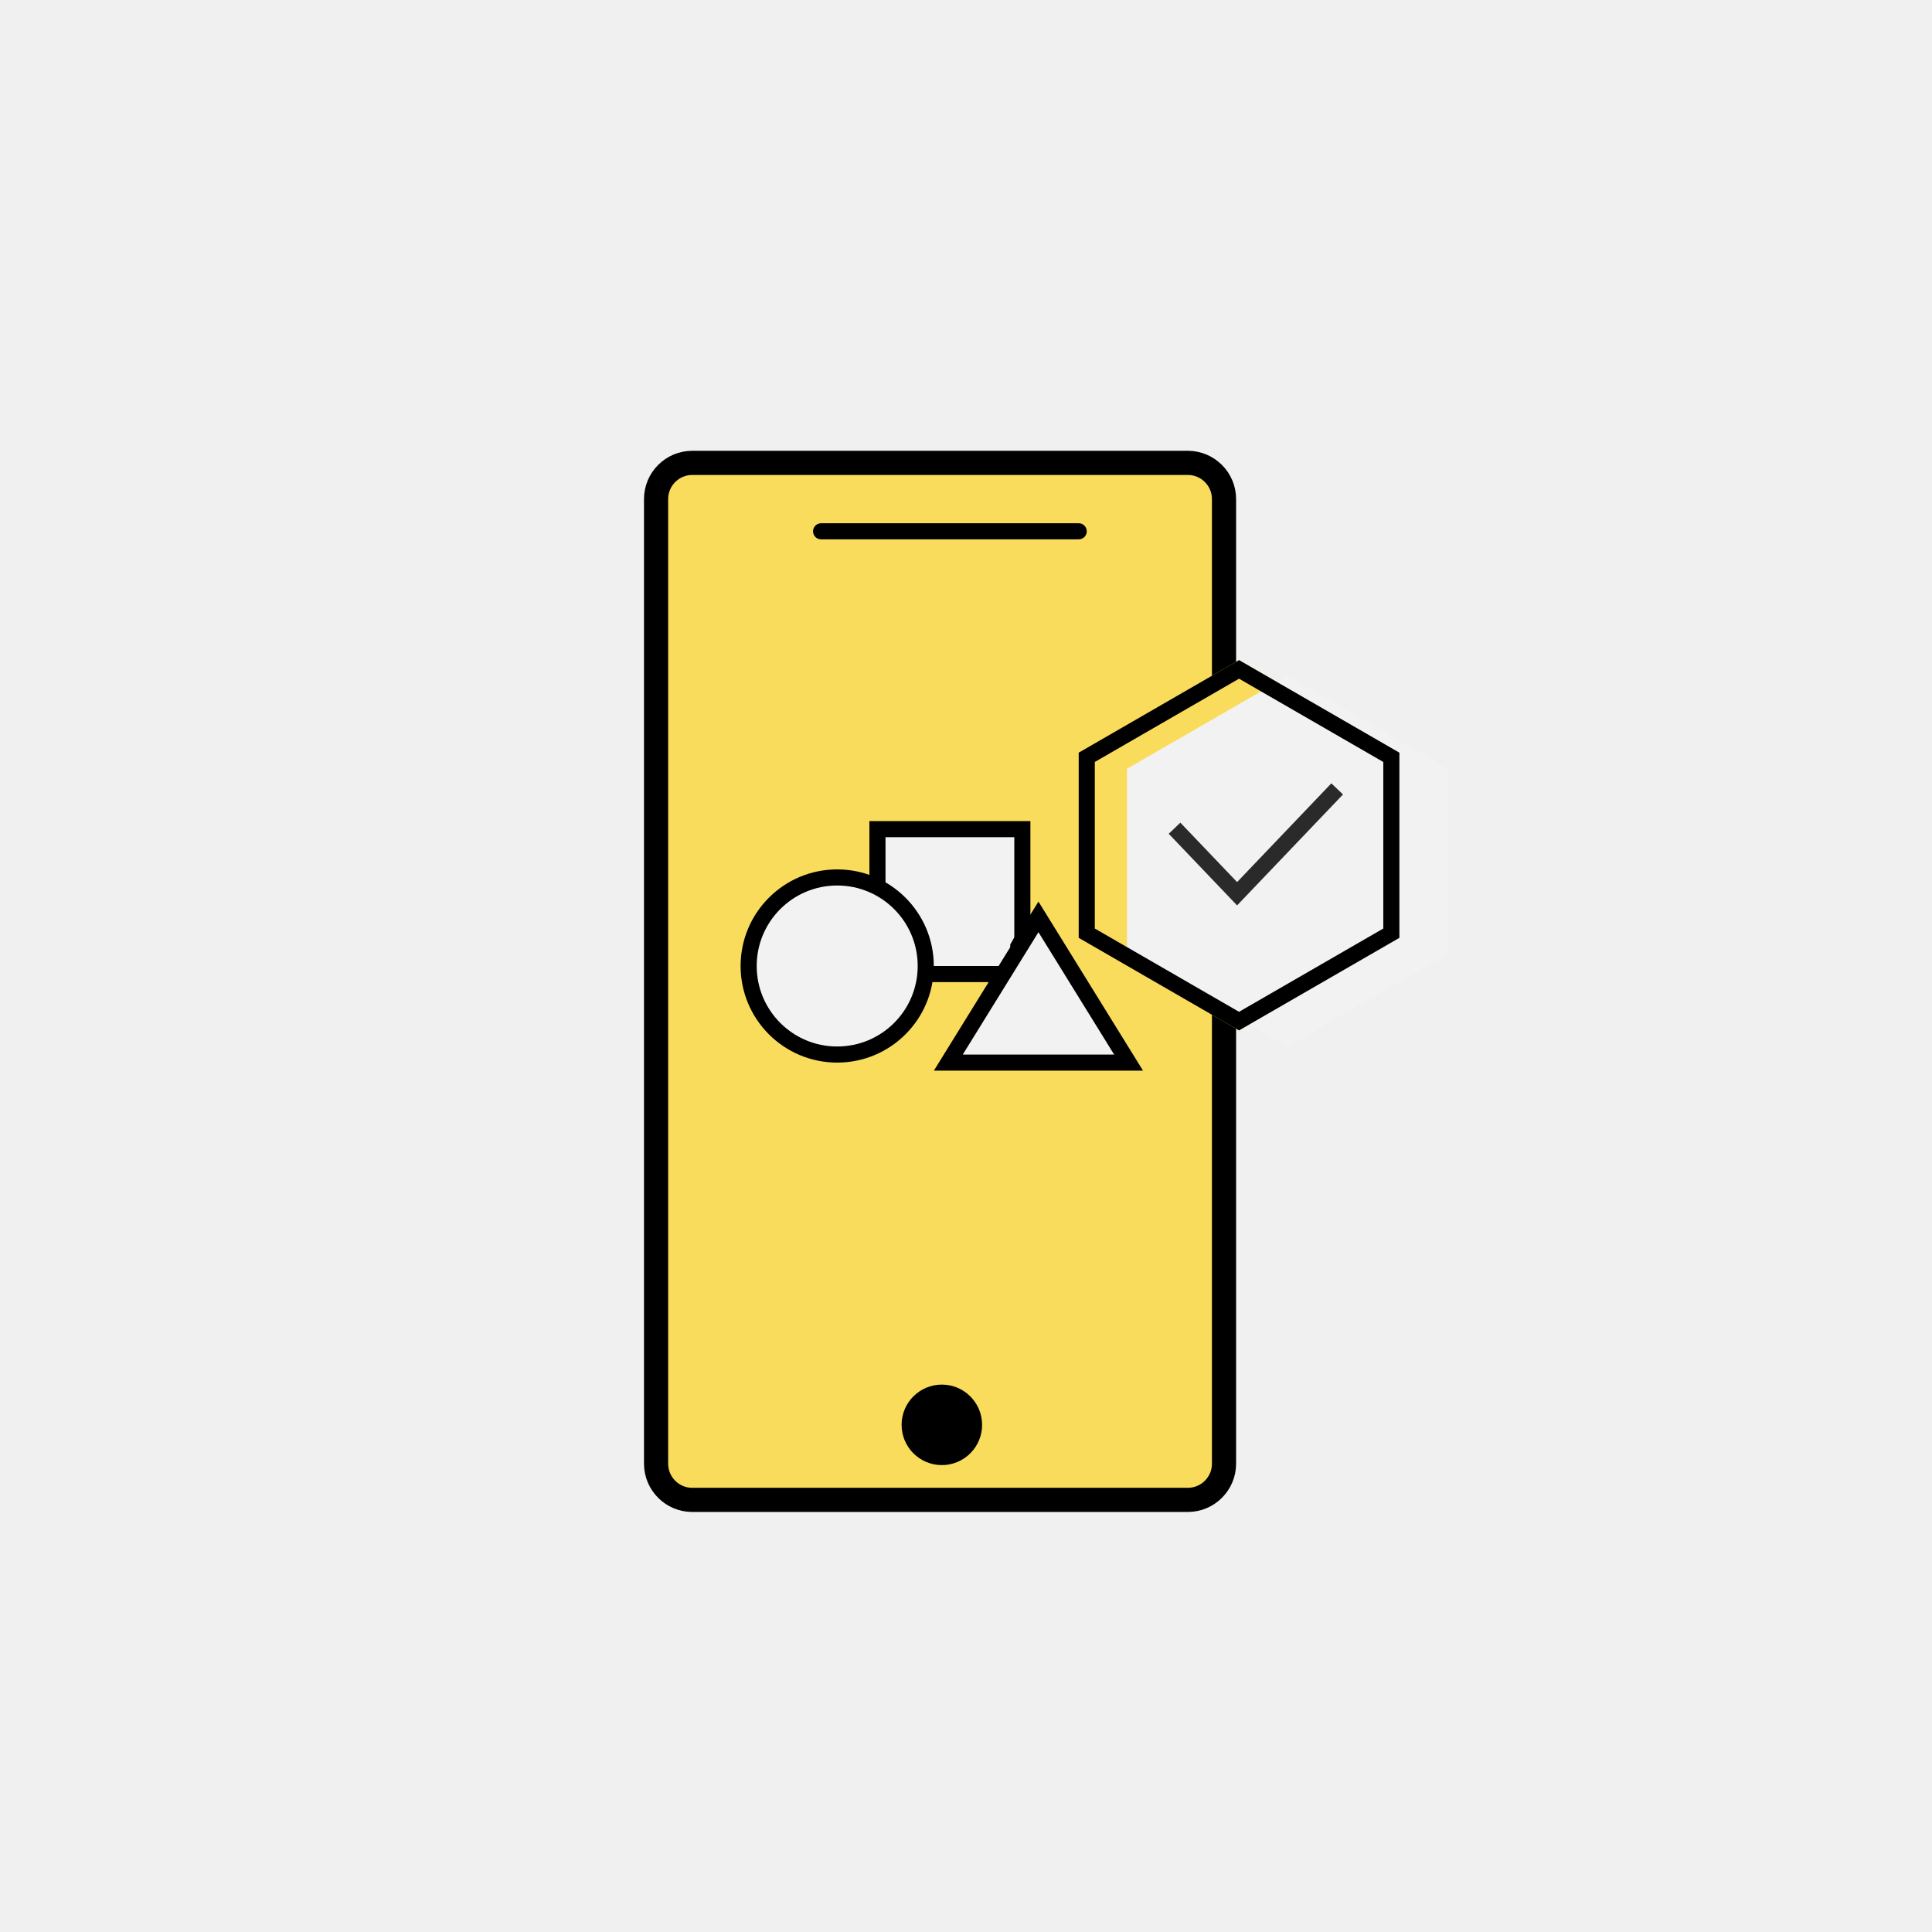
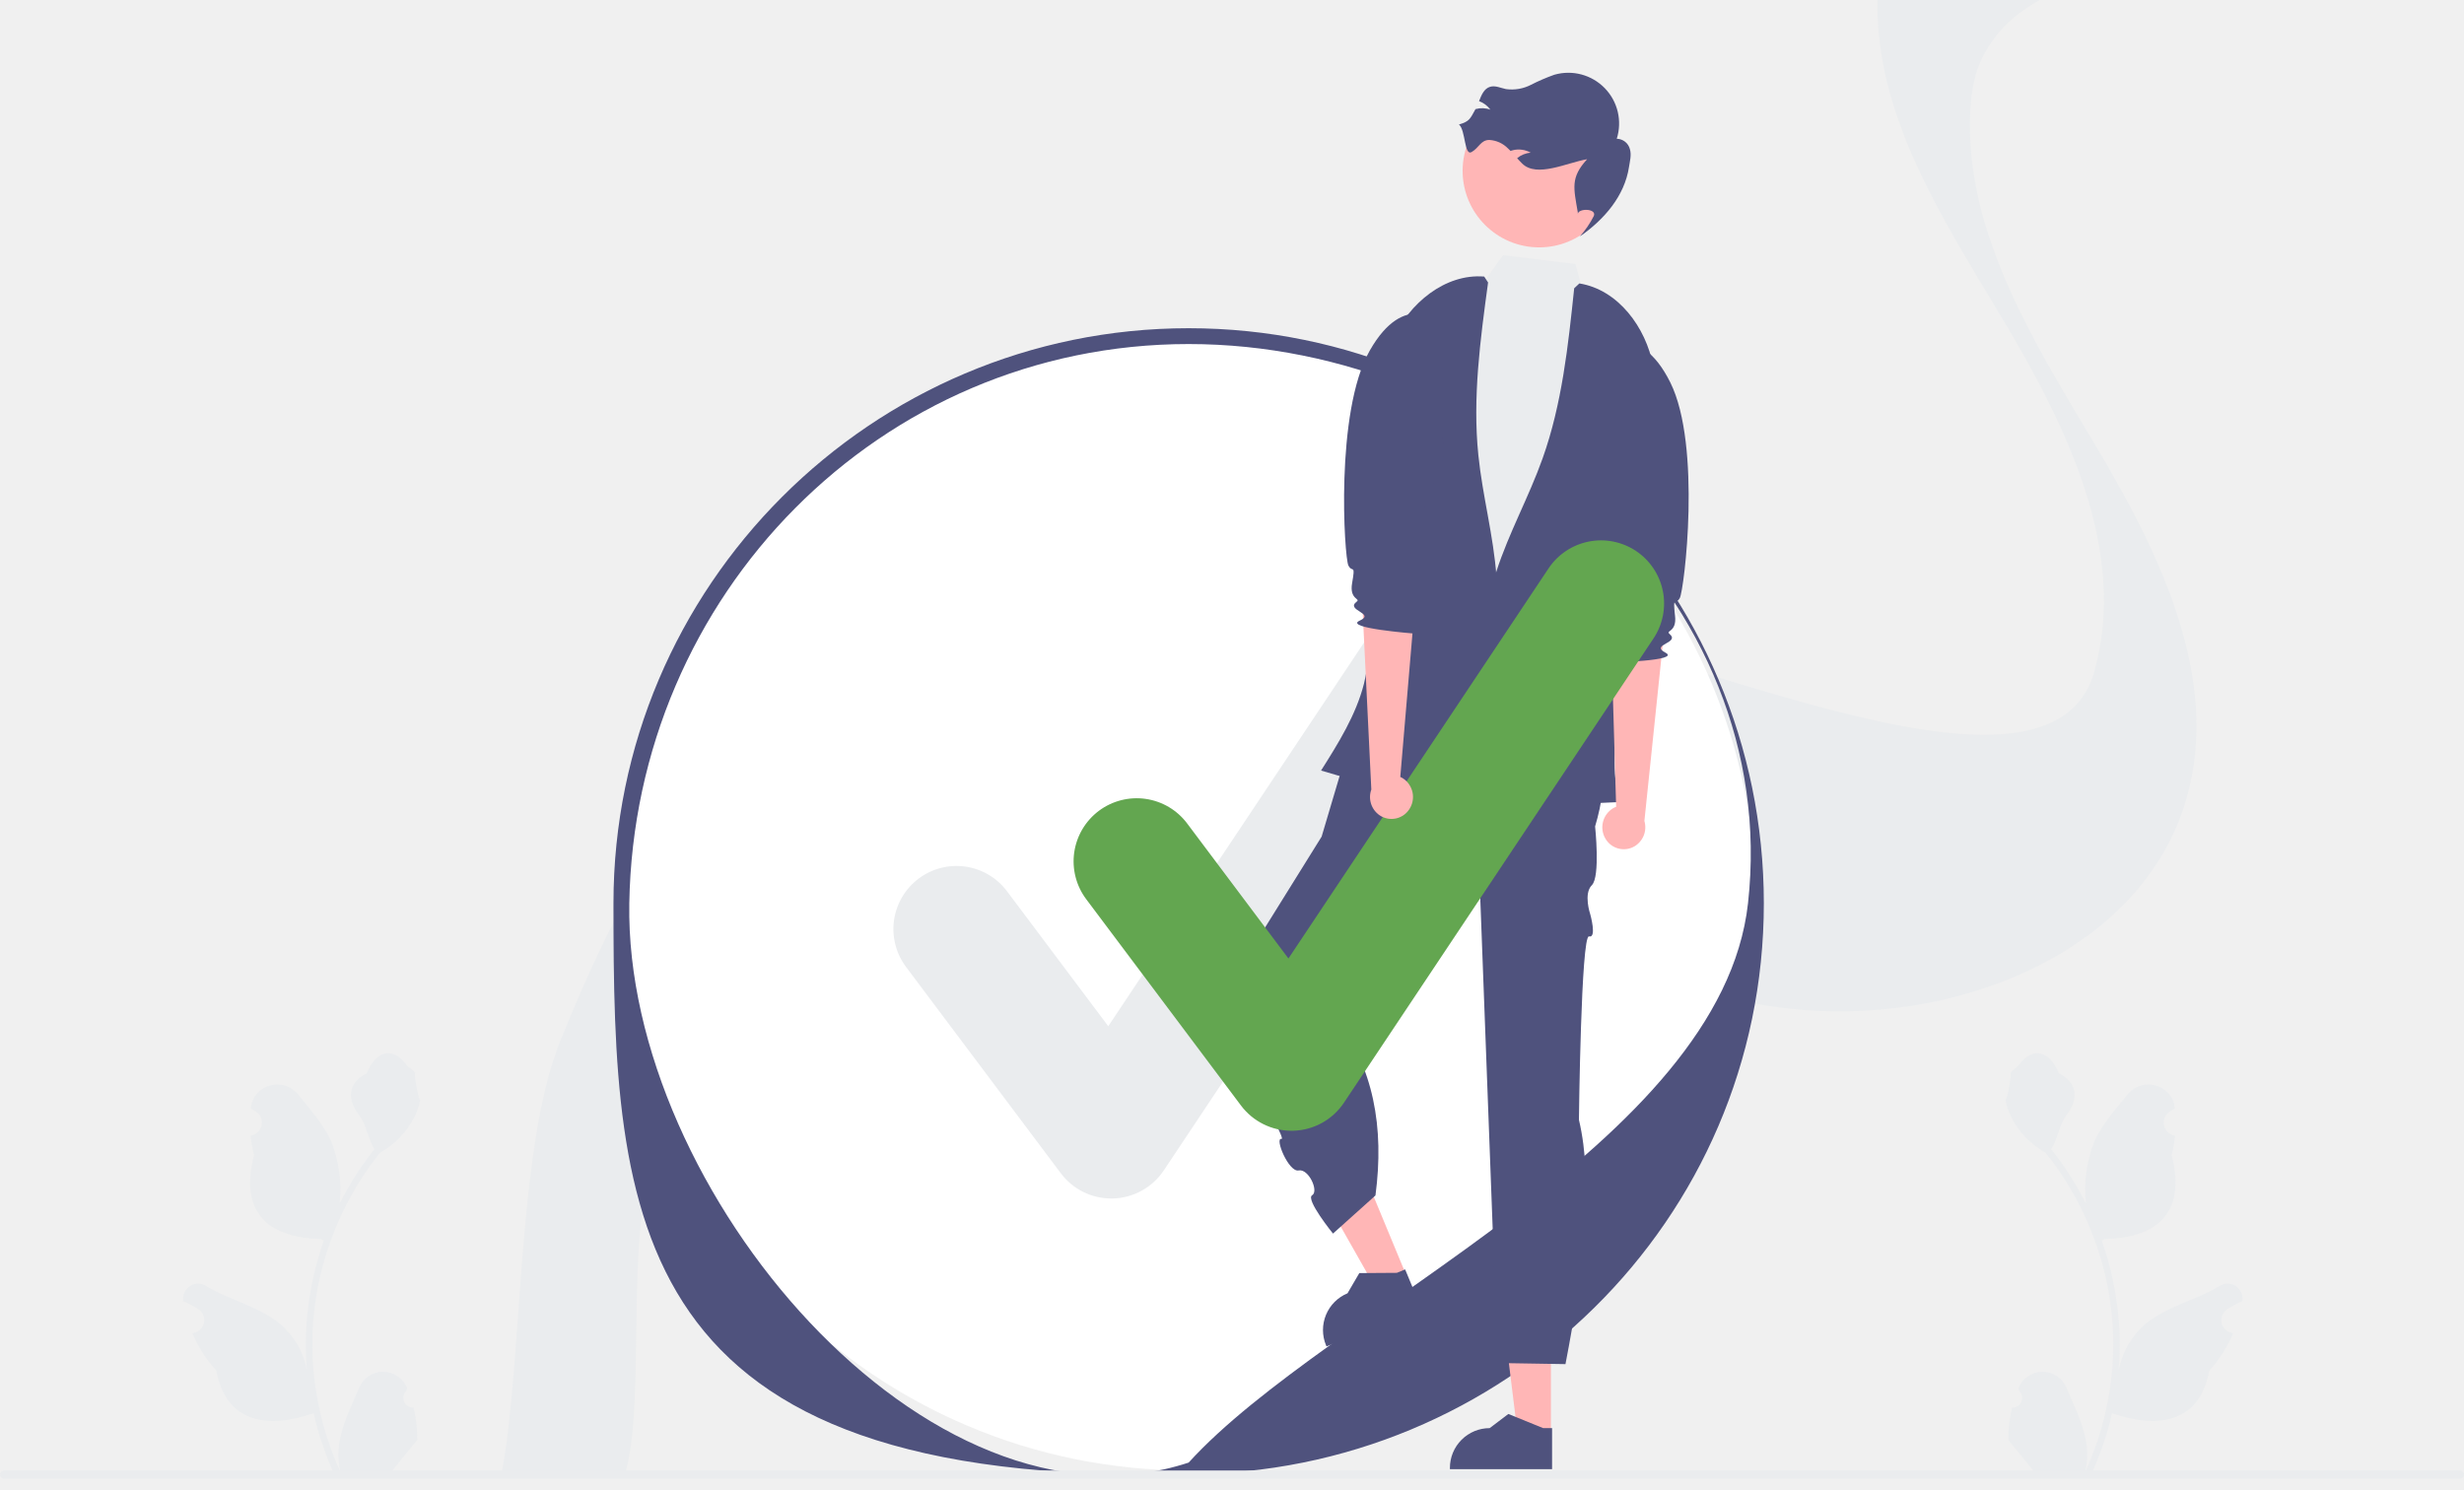
- <svg xmlns="http://www.w3.org/2000/svg" width="120" height="120" viewBox="0 0 120 120" fill="none">
-   <rect x="40.75" y="28.75" width="35.276" height="64.411" rx="2.25" fill="#F9DC5C" stroke="black" stroke-width="1.5" />
-   <circle cx="58.5" cy="88.5" r="2.5" fill="black" />
-   <path d="M51 33H67" stroke="black" stroke-linecap="round" />
-   <rect x="54.5" y="51.5" width="9" height="9" fill="#F2F2F2" stroke="black" />
-   <path fill-rule="evenodd" clip-rule="evenodd" d="M63.748 61.2V61.901V62.901H62.771L63.748 61.2ZM63.728 59.226L63.076 58.09L62.748 58.662V60.934L63.728 59.226ZM62.192 61.901L61.618 62.901H60.313L60.887 61.901H62.192Z" fill="black" />
-   <circle cx="52" cy="60" r="5.5" fill="#F2F2F2" stroke="black" />
-   <path d="M63.5 60L66.531 63.75H60.469L63.5 60Z" fill="#C0D0D9" />
-   <path d="M58.902 66L64.5 56.95L70.098 66H58.902Z" fill="#F2F2F2" stroke="black" />
-   <path d="M76.959 41L86.919 46.75V58.25L76.959 64L67 58.25V46.75L76.959 41Z" fill="#F9DC5C" />
-   <path d="M79.959 42L89.919 47.75V59.25L79.959 65L70 59.25V47.75L79.959 42Z" fill="#F2F2F2" />
-   <path d="M72.953 51.442L76.838 55.512L83.054 49" stroke="#2A2A2A" />
-   <mask id="path-12-inside-1" fill="white">
-     <path d="M76.959 41L86.919 46.75V58.25L76.959 64L67 58.25V46.75L76.959 41Z" />
-   </mask>
-   <path d="M76.959 41L77.459 40.134L76.959 39.845L76.459 40.134L76.959 41ZM86.919 46.75H87.919V46.173L87.419 45.884L86.919 46.75ZM86.919 58.25L87.419 59.116L87.919 58.827V58.25H86.919ZM76.959 64L76.459 64.866L76.959 65.155L77.459 64.866L76.959 64ZM67 58.25H66V58.827L66.5 59.116L67 58.25ZM67 46.75L66.5 45.884L66 46.173V46.75H67ZM76.459 41.866L86.419 47.616L87.419 45.884L77.459 40.134L76.459 41.866ZM85.919 46.75V58.25H87.919V46.75H85.919ZM86.419 57.384L76.459 63.134L77.459 64.866L87.419 59.116L86.419 57.384ZM77.459 63.134L67.5 57.384L66.5 59.116L76.459 64.866L77.459 63.134ZM68 58.25V46.75H66V58.25H68ZM67.5 47.616L77.459 41.866L76.459 40.134L66.5 45.884L67.5 47.616Z" fill="black" mask="url(#path-12-inside-1)" />
+ <svg xmlns="http://www.w3.org/2000/svg" width="177" height="107" viewBox="0 0 177 107" fill="none">
+   <g clip-path="url(#clip0_635_200825)">
+     <path d="M29.702 101.124C29.56 101.13 29.42 101.093 29.3 101.017C29.18 100.941 29.086 100.83 29.031 100.699C28.977 100.568 28.963 100.424 28.994 100.285C29.024 100.146 29.096 100.02 29.2 99.924L29.248 99.735C29.241 99.72 29.235 99.705 29.229 99.69C29.086 99.352 28.846 99.065 28.541 98.863C28.235 98.661 27.876 98.554 27.51 98.555C27.143 98.557 26.785 98.666 26.481 98.87C26.177 99.075 25.939 99.364 25.799 99.703C25.238 101.054 24.524 102.407 24.348 103.835C24.27 104.467 24.303 105.107 24.444 105.727C23.127 102.853 22.443 99.729 22.438 96.568C22.438 95.774 22.482 94.982 22.57 94.193C22.643 93.547 22.744 92.905 22.874 92.268C23.58 88.811 25.096 85.57 27.298 82.813C28.363 82.231 29.225 81.337 29.767 80.251C29.963 79.86 30.102 79.443 30.179 79.013C30.059 79.029 29.726 77.198 29.816 77.086C29.649 76.832 29.349 76.705 29.166 76.457C28.256 75.224 27.003 75.439 26.348 77.115C24.95 77.821 24.936 78.991 25.794 80.117C26.34 80.833 26.415 81.802 26.894 82.568C26.845 82.631 26.793 82.692 26.744 82.755C25.844 83.913 25.059 85.157 24.401 86.468C24.561 84.999 24.37 83.513 23.843 82.133C23.31 80.846 22.31 79.762 21.43 78.65C20.372 77.314 18.204 77.897 18.017 79.591C18.016 79.607 18.014 79.623 18.012 79.64C18.143 79.714 18.271 79.792 18.396 79.875C18.554 79.98 18.675 80.13 18.746 80.306C18.817 80.481 18.832 80.674 18.791 80.859C18.75 81.043 18.655 81.212 18.517 81.341C18.378 81.47 18.205 81.555 18.018 81.584L17.998 81.587C18.045 82.058 18.127 82.525 18.245 82.984C17.115 87.352 19.554 88.943 23.035 89.014C23.112 89.054 23.187 89.093 23.264 89.13C22.603 91.004 22.188 92.956 22.03 94.936C21.941 96.104 21.946 97.278 22.046 98.446L22.04 98.404C21.788 97.106 21.095 95.935 20.079 95.088C18.57 93.848 16.439 93.392 14.811 92.395C14.638 92.284 14.437 92.225 14.231 92.225C14.025 92.224 13.824 92.282 13.65 92.393C13.477 92.503 13.338 92.66 13.252 92.847C13.165 93.033 13.133 93.24 13.16 93.444C13.162 93.459 13.164 93.473 13.166 93.488C13.409 93.586 13.645 93.7 13.874 93.829C14.005 93.902 14.133 93.981 14.258 94.063C14.415 94.168 14.537 94.319 14.608 94.494C14.678 94.67 14.694 94.863 14.653 95.047C14.612 95.232 14.516 95.4 14.378 95.53C14.24 95.659 14.066 95.744 13.879 95.773L13.86 95.775C13.846 95.778 13.834 95.779 13.821 95.781C14.235 96.771 14.817 97.683 15.541 98.475C16.247 102.288 19.28 102.65 22.525 101.54H22.527C22.883 103.087 23.399 104.592 24.066 106.033H29.564C29.584 105.972 29.602 105.909 29.619 105.847C29.11 105.879 28.599 105.849 28.098 105.757C28.506 105.256 28.914 104.752 29.322 104.251C29.331 104.242 29.339 104.232 29.347 104.222C29.554 103.966 29.763 103.711 29.97 103.455L29.97 103.455C29.981 102.67 29.891 101.886 29.702 101.124L29.702 101.124Z" fill="#EAECEE" />
+     <path d="M144.54 101.124C144.681 101.13 144.822 101.093 144.942 101.017C145.062 100.941 145.155 100.83 145.21 100.699C145.265 100.568 145.278 100.424 145.248 100.285C145.218 100.146 145.146 100.02 145.041 99.924L144.994 99.735C145 99.72 145.006 99.705 145.013 99.69C145.156 99.352 145.395 99.065 145.701 98.863C146.007 98.661 146.365 98.554 146.732 98.555C147.098 98.557 147.456 98.666 147.761 98.87C148.065 99.075 148.302 99.364 148.443 99.703C149.004 101.054 149.718 102.407 149.894 103.835C149.971 104.467 149.938 105.107 149.797 105.727C151.115 102.853 151.799 99.729 151.803 96.568C151.804 95.774 151.759 94.982 151.671 94.193C151.598 93.547 151.497 92.905 151.368 92.268C150.662 88.811 149.145 85.57 146.944 82.813C145.878 82.231 145.016 81.337 144.474 80.251C144.278 79.86 144.139 79.443 144.062 79.013C144.183 79.029 144.516 77.198 144.425 77.086C144.593 76.832 144.892 76.705 145.075 76.457C145.985 75.224 147.239 75.439 147.893 77.115C149.292 77.821 149.305 78.991 148.447 80.117C147.901 80.833 147.826 81.802 147.348 82.568C147.397 82.631 147.448 82.692 147.497 82.755C148.398 83.913 149.183 85.157 149.841 86.468C149.681 84.999 149.872 83.513 150.398 82.133C150.932 80.846 151.931 79.762 152.812 78.65C153.869 77.314 156.038 77.897 156.224 79.591C156.226 79.607 156.228 79.623 156.229 79.64C156.099 79.714 155.971 79.792 155.845 79.875C155.688 79.98 155.566 80.13 155.495 80.306C155.425 80.481 155.409 80.674 155.45 80.859C155.491 81.043 155.587 81.212 155.725 81.341C155.863 81.47 156.037 81.555 156.224 81.584L156.243 81.587C156.197 82.058 156.114 82.525 155.997 82.984C157.126 87.352 154.688 88.943 151.206 89.014C151.129 89.054 151.054 89.093 150.977 89.13C151.639 91.004 152.053 92.956 152.211 94.936C152.3 96.104 152.295 97.278 152.195 98.446L152.201 98.404C152.454 97.106 153.146 95.935 154.162 95.088C155.671 93.848 157.803 93.392 159.431 92.395C159.604 92.284 159.805 92.225 160.011 92.225C160.216 92.224 160.418 92.282 160.591 92.393C160.765 92.503 160.903 92.66 160.99 92.847C161.077 93.033 161.109 93.24 161.082 93.444C161.08 93.459 161.077 93.473 161.075 93.488C160.832 93.586 160.596 93.7 160.368 93.829C160.237 93.902 160.109 93.981 159.984 94.063C159.826 94.168 159.704 94.319 159.634 94.494C159.563 94.67 159.548 94.863 159.588 95.047C159.629 95.232 159.725 95.4 159.863 95.53C160.001 95.659 160.175 95.744 160.362 95.773L160.381 95.775C160.395 95.778 160.407 95.779 160.421 95.781C160.006 96.771 159.424 97.683 158.701 98.475C157.994 102.288 154.961 102.65 151.717 101.54H151.715C151.359 103.087 150.843 104.592 150.175 106.033H144.677C144.658 105.972 144.64 105.909 144.622 105.847C145.131 105.879 145.642 105.849 146.144 105.757C145.736 105.256 145.328 104.752 144.92 104.251C144.911 104.242 144.902 104.232 144.894 104.222C144.687 103.966 144.478 103.711 144.271 103.455L144.271 103.455C144.26 102.67 144.35 101.886 144.539 101.124L144.54 101.124Z" fill="#EAECEE" />
+     <path d="M36.025 105.91H44.898C46.415 100.8 44.906 88.725 46.906 83.79C50.743 74.327 55.645 64.343 64.795 59.722C68.702 57.749 72.961 56.978 77.311 57.02C83.321 57.077 89.499 58.691 95.155 60.828C97.469 61.701 99.762 62.66 102.046 63.641C110.649 67.338 119.16 71.365 128.412 72.453C140.12 73.829 153.885 68.591 157.083 57.308C159.523 48.67 155.128 39.702 150.519 31.987C145.909 24.272 140.756 16.017 141.598 7.085C141.601 7.055 141.604 7.022 141.61 6.992C141.927 3.784 143.842 1.478 146.518 0H134.868C134.714 8.333 139.535 15.688 143.873 22.95C148.482 30.662 152.878 39.633 150.437 48.271C147.239 59.551 120.761 46.329 109.053 44.949C105.746 44.562 110.998 45.939 107.846 44.949C102.902 43.399 102.353 57.617 97.542 55.53C94.546 54.229 91.547 52.937 88.51 51.788C87.252 51.312 85.966 50.865 84.666 50.451C84.663 50.451 84.663 50.451 84.66 50.448C75.93 47.683 66.382 46.607 58.315 50.604C58.261 50.631 58.203 50.658 58.149 50.685C48.999 55.302 44.097 65.287 40.26 74.75C37.089 82.573 37.588 97.658 36.025 105.91Z" fill="#EAECEE" />
+     <path d="M85.386 105.648C107.891 105.648 126.135 87.404 126.135 64.899C126.135 42.394 107.891 24.149 85.386 24.149C62.881 24.149 44.637 42.394 44.637 64.899C44.637 87.404 62.881 105.648 85.386 105.648Z" fill="white" />
+     <path d="M85.27 105.91C44.952 106.836 44.068 87.681 44.068 64.898C44.068 42.116 62.603 23.581 85.386 23.581C108.169 23.581 126.704 42.116 126.704 64.898C126.704 87.681 108.052 105.91 85.27 105.91ZM85.386 24.718C63.23 24.718 45.578 42.746 45.205 64.898C44.858 85.503 66.747 111.215 85.386 105.08C95.382 94.071 123.642 82.215 125.567 64.898C128.015 42.879 107.542 24.718 85.386 24.718V24.718Z" fill="#4F527D" />
+     <path d="M79.828 86.107C79.125 86.107 78.431 85.943 77.801 85.628C77.172 85.313 76.624 84.856 76.203 84.293L65.085 69.47C64.728 68.994 64.468 68.452 64.32 67.876C64.172 67.299 64.139 66.698 64.223 66.109C64.307 65.52 64.507 64.953 64.81 64.44C65.113 63.928 65.515 63.48 65.991 63.123C66.467 62.766 67.009 62.506 67.586 62.358C68.163 62.21 68.763 62.178 69.353 62.262C69.942 62.347 70.509 62.546 71.021 62.85C71.534 63.153 71.981 63.555 72.338 64.031L79.611 73.728L98.291 45.708C98.958 44.709 99.995 44.015 101.174 43.78C102.352 43.544 103.576 43.786 104.576 44.453C105.576 45.12 106.27 46.156 106.506 47.334C106.742 48.513 106.5 49.737 105.834 50.737L83.6 84.088C83.198 84.691 82.657 85.189 82.023 85.54C81.388 85.891 80.679 86.085 79.954 86.105C79.912 86.106 79.87 86.107 79.828 86.107Z" fill="#EAECEE" />
+     <path d="M1.29907e-06 105.941C-0 105.98 0.007 106.018 0.022 106.054C0.037 106.089 0.058 106.122 0.086 106.149C0.113 106.176 0.145 106.198 0.181 106.213C0.217 106.227 0.255 106.235 0.294 106.235H176.707C176.784 106.235 176.859 106.204 176.914 106.149C176.969 106.094 177 106.019 177 105.941C177 105.863 176.969 105.789 176.914 105.734C176.859 105.679 176.784 105.648 176.707 105.648H0.294C0.255 105.648 0.217 105.655 0.181 105.67C0.145 105.685 0.113 105.706 0.086 105.733C0.058 105.761 0.037 105.793 0.022 105.829C0.007 105.864 -0 105.903 1.29907e-06 105.941Z" fill="#EAECEE" />
+     <path d="M111.408 103.064H109.022L107.887 93.861L111.408 93.861L111.408 103.064Z" fill="#FFB6B6" />
+     <path d="M111.492 105.553L104.154 105.553V105.46C104.154 104.703 104.455 103.976 104.991 103.441C105.526 102.905 106.253 102.604 107.01 102.604H107.01L108.351 101.587L110.851 102.604L111.492 102.604L111.492 105.553Z" fill="#4F527D" />
+     <path d="M101.036 91.658L98.832 92.572L94.258 84.505L97.511 83.156L101.036 91.658Z" fill="#FFB6B6" />
+     <path d="M102.066 93.925L95.288 96.736L95.253 96.65C94.963 95.95 94.963 95.164 95.252 94.464C95.542 93.764 96.097 93.208 96.797 92.918L96.797 92.918L97.646 91.465L100.345 91.447L100.937 91.201L102.066 93.925Z" fill="#4F527D" />
+     <path d="M114.136 50.71L97.203 52.479L94.938 60.108L87.094 72.714C87.094 72.714 92.567 81.927 92.053 81.826C91.54 81.726 92.567 84.237 93.286 84.091C94.006 83.946 94.754 85.583 94.257 85.874C93.759 86.165 95.755 88.627 95.755 88.627L98.805 85.889C99.454 80.996 98.67 76.64 95.877 73.039L104.616 63.605L106.273 62.917L107.589 97.926L112.454 98.006C113.796 91.1 114.471 84.884 113.421 80.45C113.421 80.45 113.572 67.13 114.148 67.276C114.723 67.421 114.235 65.686 114.235 65.686C114.235 65.686 113.731 64.208 114.35 63.595C114.97 62.982 114.583 59.376 114.583 59.376C115.606 55.964 115.298 53.146 114.136 50.71Z" fill="#4F527D" />
+     <path d="M101.117 22.556L105.798 21.343L107.983 18.33L113.173 18.968L114.277 23.078L117.972 25.223C117.972 25.223 115.93 46.821 116.416 48.007C116.901 49.193 118.643 49.095 117.155 50.623C115.668 52.152 115.471 51.536 115.816 53.201C116.161 54.865 118.677 56.627 115.816 56.609C112.955 56.592 95.691 56.345 96.184 54.372C96.677 52.399 96.67 52.9 97.413 51.663C98.157 50.426 98.658 51.117 98.407 49.292C98.157 47.466 98.404 46.233 98.404 45.247C98.404 44.26 99.23 35.295 99.23 35.295L101.117 22.556Z" fill="#EAECEE" />
+     <path d="M110.566 17.773C113.603 17.773 116.065 15.31 116.065 12.273C116.065 9.236 113.603 6.774 110.566 6.774C107.529 6.774 105.066 9.236 105.066 12.273C105.066 15.31 107.529 17.773 110.566 17.773Z" fill="#FFB6B6" />
+     <path d="M104.803 8.945C105.286 9.335 105.175 11.233 105.713 10.924C106.251 10.614 106.363 10.06 106.983 10.055C107.488 10.082 107.964 10.298 108.319 10.659C108.385 10.719 108.447 10.781 108.508 10.843C108.564 10.823 108.619 10.806 108.677 10.791C109.111 10.685 109.57 10.75 109.958 10.972C109.6 10.997 109.258 11.135 108.982 11.365C109.101 11.498 109.221 11.631 109.347 11.754C110.4 12.786 112.559 11.687 114.011 11.439C112.802 12.76 113.041 13.497 113.341 15.262L113.343 15.358C113.404 14.951 114.708 14.972 114.493 15.512C114.223 16.045 113.885 16.542 113.488 16.989C115.265 15.758 116.698 14.062 117.015 12.013C117.08 11.582 117.207 11.143 117.085 10.723C117.032 10.51 116.911 10.321 116.74 10.185C116.569 10.049 116.358 9.973 116.139 9.969C116.337 9.341 116.361 8.67 116.209 8.029C116.056 7.388 115.732 6.801 115.272 6.329C114.812 5.857 114.233 5.519 113.596 5.35C112.959 5.181 112.289 5.188 111.655 5.37C111.078 5.575 110.514 5.818 109.968 6.098C109.418 6.379 108.794 6.484 108.182 6.401C107.8 6.322 107.414 6.124 107.04 6.236C106.607 6.366 106.42 6.824 106.247 7.265C106.573 7.385 106.856 7.598 107.06 7.879C106.723 7.754 106.355 7.74 106.009 7.836C106.003 7.837 105.997 7.839 105.991 7.841C105.598 8.544 105.575 8.717 104.803 8.945Z" fill="#4F527D" />
+     <path d="M106.617 19.87C103.8 19.643 101.228 21.798 100.055 24.369C98.883 26.94 98.806 29.857 98.749 32.682L98.572 41.464C98.546 42.764 98.52 44.063 98.455 45.361C98.422 46.625 98.263 47.882 97.981 49.113C97.406 51.374 96.143 53.388 94.898 55.36C98.085 56.323 101.327 57.097 104.605 57.678C106.242 52.383 107.898 46.935 107.496 41.407C107.283 38.481 106.496 35.625 106.197 32.708C105.773 28.575 106.335 24.412 106.895 20.296" fill="#4F527D" />
+     <path d="M113.453 20.364C116.243 20.813 118.23 23.516 118.758 26.292C119.287 29.068 118.669 31.919 118.053 34.678C117.415 37.535 116.777 40.393 116.139 43.251C115.856 44.519 115.573 45.788 115.328 47.064C115.089 48.304 116.088 49.895 116.099 51.157C116.12 53.489 115.667 55.41 116.408 57.621C113.084 57.8 109.751 57.783 106.429 57.568C106.096 52.035 105.781 46.35 107.485 41.076C108.386 38.285 109.829 35.697 110.812 32.934C112.205 29.02 112.648 24.843 113.081 20.712" fill="#4F527D" />
+     <path d="M115.314 60.233C115.106 59.871 115.048 59.444 115.152 59.041C115.255 58.637 115.512 58.29 115.867 58.073C115.94 58.03 116.016 57.993 116.095 57.963L115.739 45.849L119.593 44.868L118.124 58.981C118.224 59.319 118.21 59.68 118.084 60.008C117.958 60.337 117.726 60.614 117.426 60.798C117.254 60.9 117.063 60.968 116.865 60.997C116.667 61.026 116.465 61.015 116.271 60.966C116.076 60.917 115.894 60.83 115.733 60.711C115.573 60.591 115.437 60.441 115.335 60.269C115.327 60.257 115.32 60.245 115.314 60.233Z" fill="#FFB6B6" />
+     <path d="M115.031 25.204C115.031 25.204 117.721 22.929 119.985 27.477C122.248 32.026 120.983 42.418 120.665 42.972C120.346 43.527 120.152 42.754 120.326 44.233C120.468 45.435 119.624 45.285 119.927 45.541C120.725 46.218 118.49 46.295 119.638 46.891C120.786 47.487 115.648 47.599 115.648 47.599C115.648 47.599 115.026 47.155 115.458 45.481C115.7 44.541 116.307 44.197 115.66 43.762C115.013 43.327 116.329 41.983 116.329 41.688C116.33 41.392 114.277 34.939 114.277 34.939L115.031 25.204Z" fill="#4F527D" />
+     <path d="M92.772 81.24C92.068 81.24 91.374 81.076 90.745 80.761C90.115 80.447 89.568 79.99 89.146 79.427L78.029 64.604C77.671 64.128 77.411 63.586 77.263 63.009C77.115 62.432 77.082 61.832 77.166 61.242C77.251 60.653 77.45 60.086 77.753 59.574C78.057 59.061 78.458 58.614 78.934 58.256C79.411 57.899 79.953 57.639 80.529 57.492C81.106 57.344 81.707 57.311 82.296 57.396C82.885 57.48 83.452 57.68 83.965 57.983C84.477 58.287 84.924 58.688 85.281 59.165L92.554 68.862L111.235 40.842C111.565 40.346 111.989 39.921 112.484 39.59C112.978 39.259 113.533 39.028 114.117 38.911C114.701 38.794 115.302 38.794 115.886 38.909C116.47 39.025 117.025 39.254 117.521 39.584C118.016 39.915 118.441 40.339 118.772 40.834C119.104 41.328 119.334 41.883 119.451 42.467C119.568 43.051 119.568 43.652 119.453 44.236C119.337 44.82 119.108 45.375 118.778 45.87L96.544 79.222C96.141 79.825 95.6 80.323 94.966 80.674C94.332 81.025 93.623 81.218 92.898 81.239C92.856 81.239 92.814 81.24 92.772 81.24Z" fill="#63A650" />
+     <path d="M101.244 58.129C101.471 57.779 101.553 57.356 101.472 56.947C101.391 56.539 101.154 56.178 100.811 55.942C100.741 55.895 100.667 55.854 100.589 55.819L101.614 43.744L97.82 42.551L98.508 56.724C98.389 57.055 98.383 57.416 98.49 57.751C98.598 58.086 98.814 58.376 99.104 58.576C99.27 58.688 99.457 58.766 99.653 58.806C99.849 58.846 100.052 58.846 100.248 58.808C100.445 58.77 100.632 58.693 100.799 58.583C100.966 58.472 101.109 58.33 101.221 58.163C101.229 58.152 101.237 58.14 101.244 58.129Z" fill="#FFB6B6" />
+     <path d="M103.466 23.193C103.466 23.193 100.906 20.773 98.394 25.19C95.882 29.607 96.571 40.052 96.859 40.624C97.146 41.195 97.383 40.434 97.127 41.901C96.919 43.093 97.77 42.99 97.453 43.229C96.619 43.861 98.847 44.061 97.667 44.593C96.488 45.125 101.612 45.52 101.612 45.52C101.612 45.52 102.257 45.111 101.919 43.416C101.729 42.464 101.142 42.087 101.812 41.689C102.482 41.291 101.243 39.875 101.258 39.58C101.274 39.286 103.68 32.955 103.68 32.955L103.466 23.193Z" fill="#4F527D" />
+   </g>
+   <defs>
+     <clipPath id="clip0_635_200825">
+       <rect width="177" height="106.235" fill="white" />
+     </clipPath>
+   </defs>
</svg>
